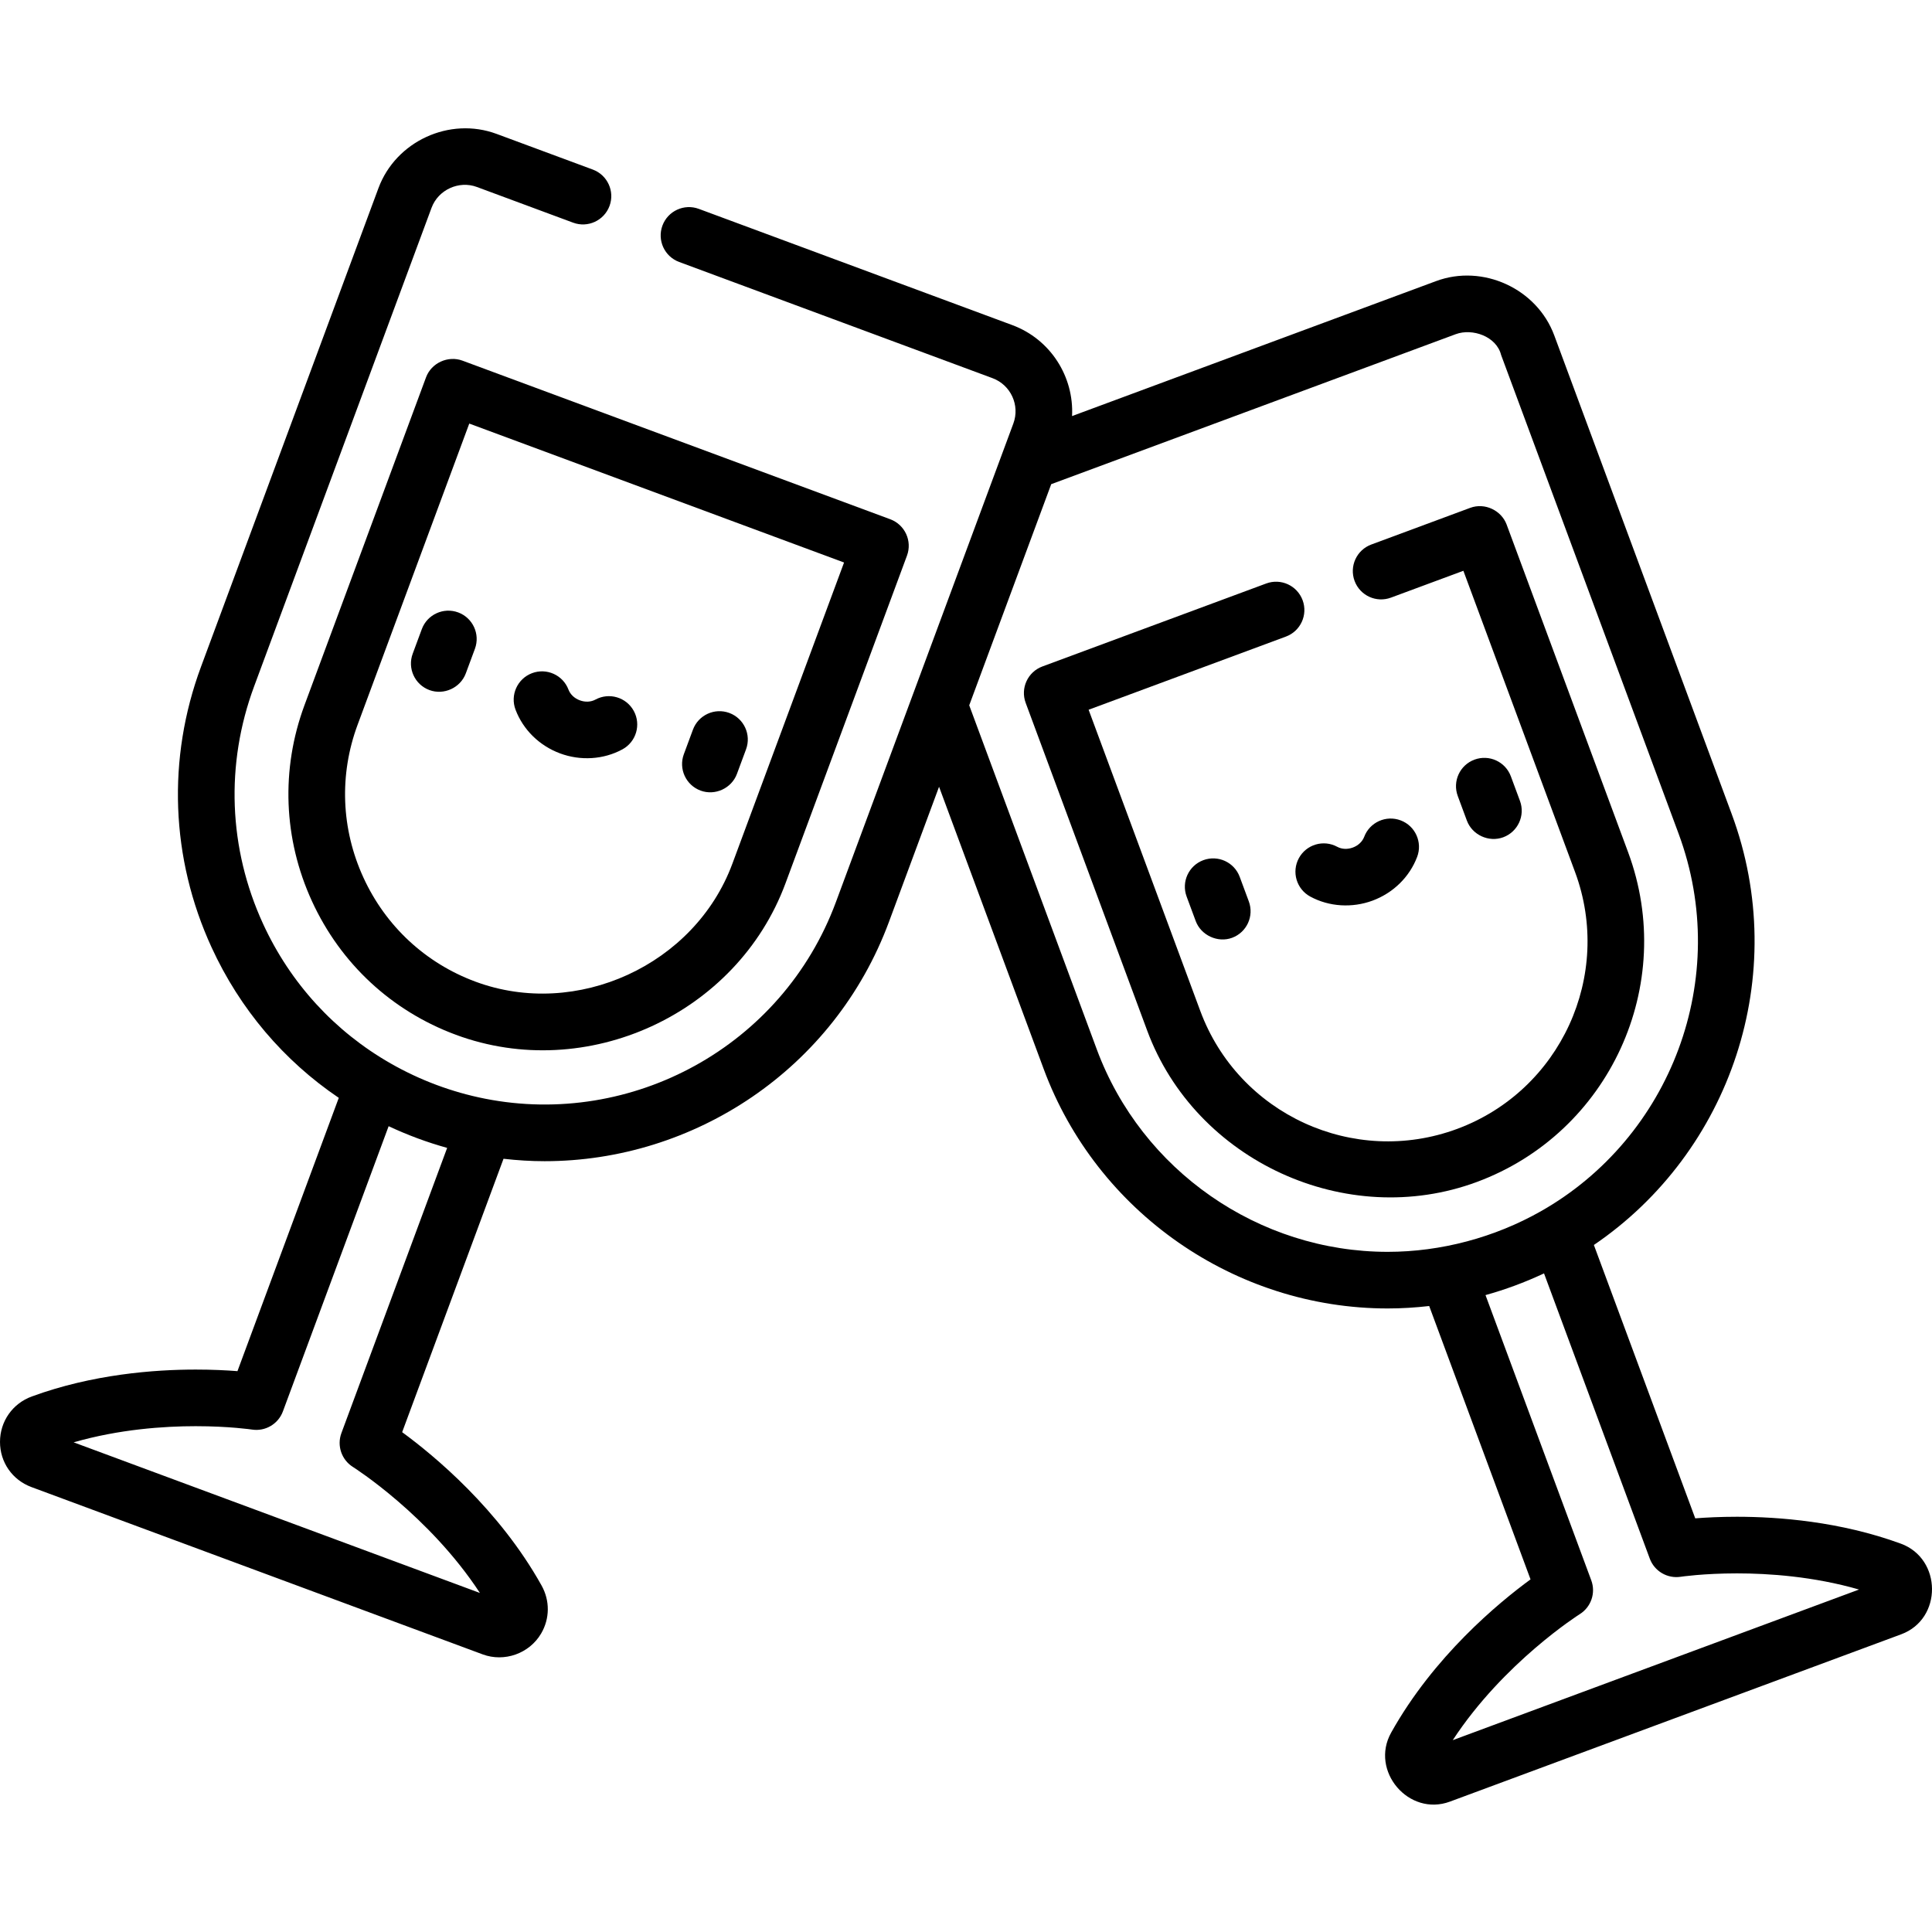
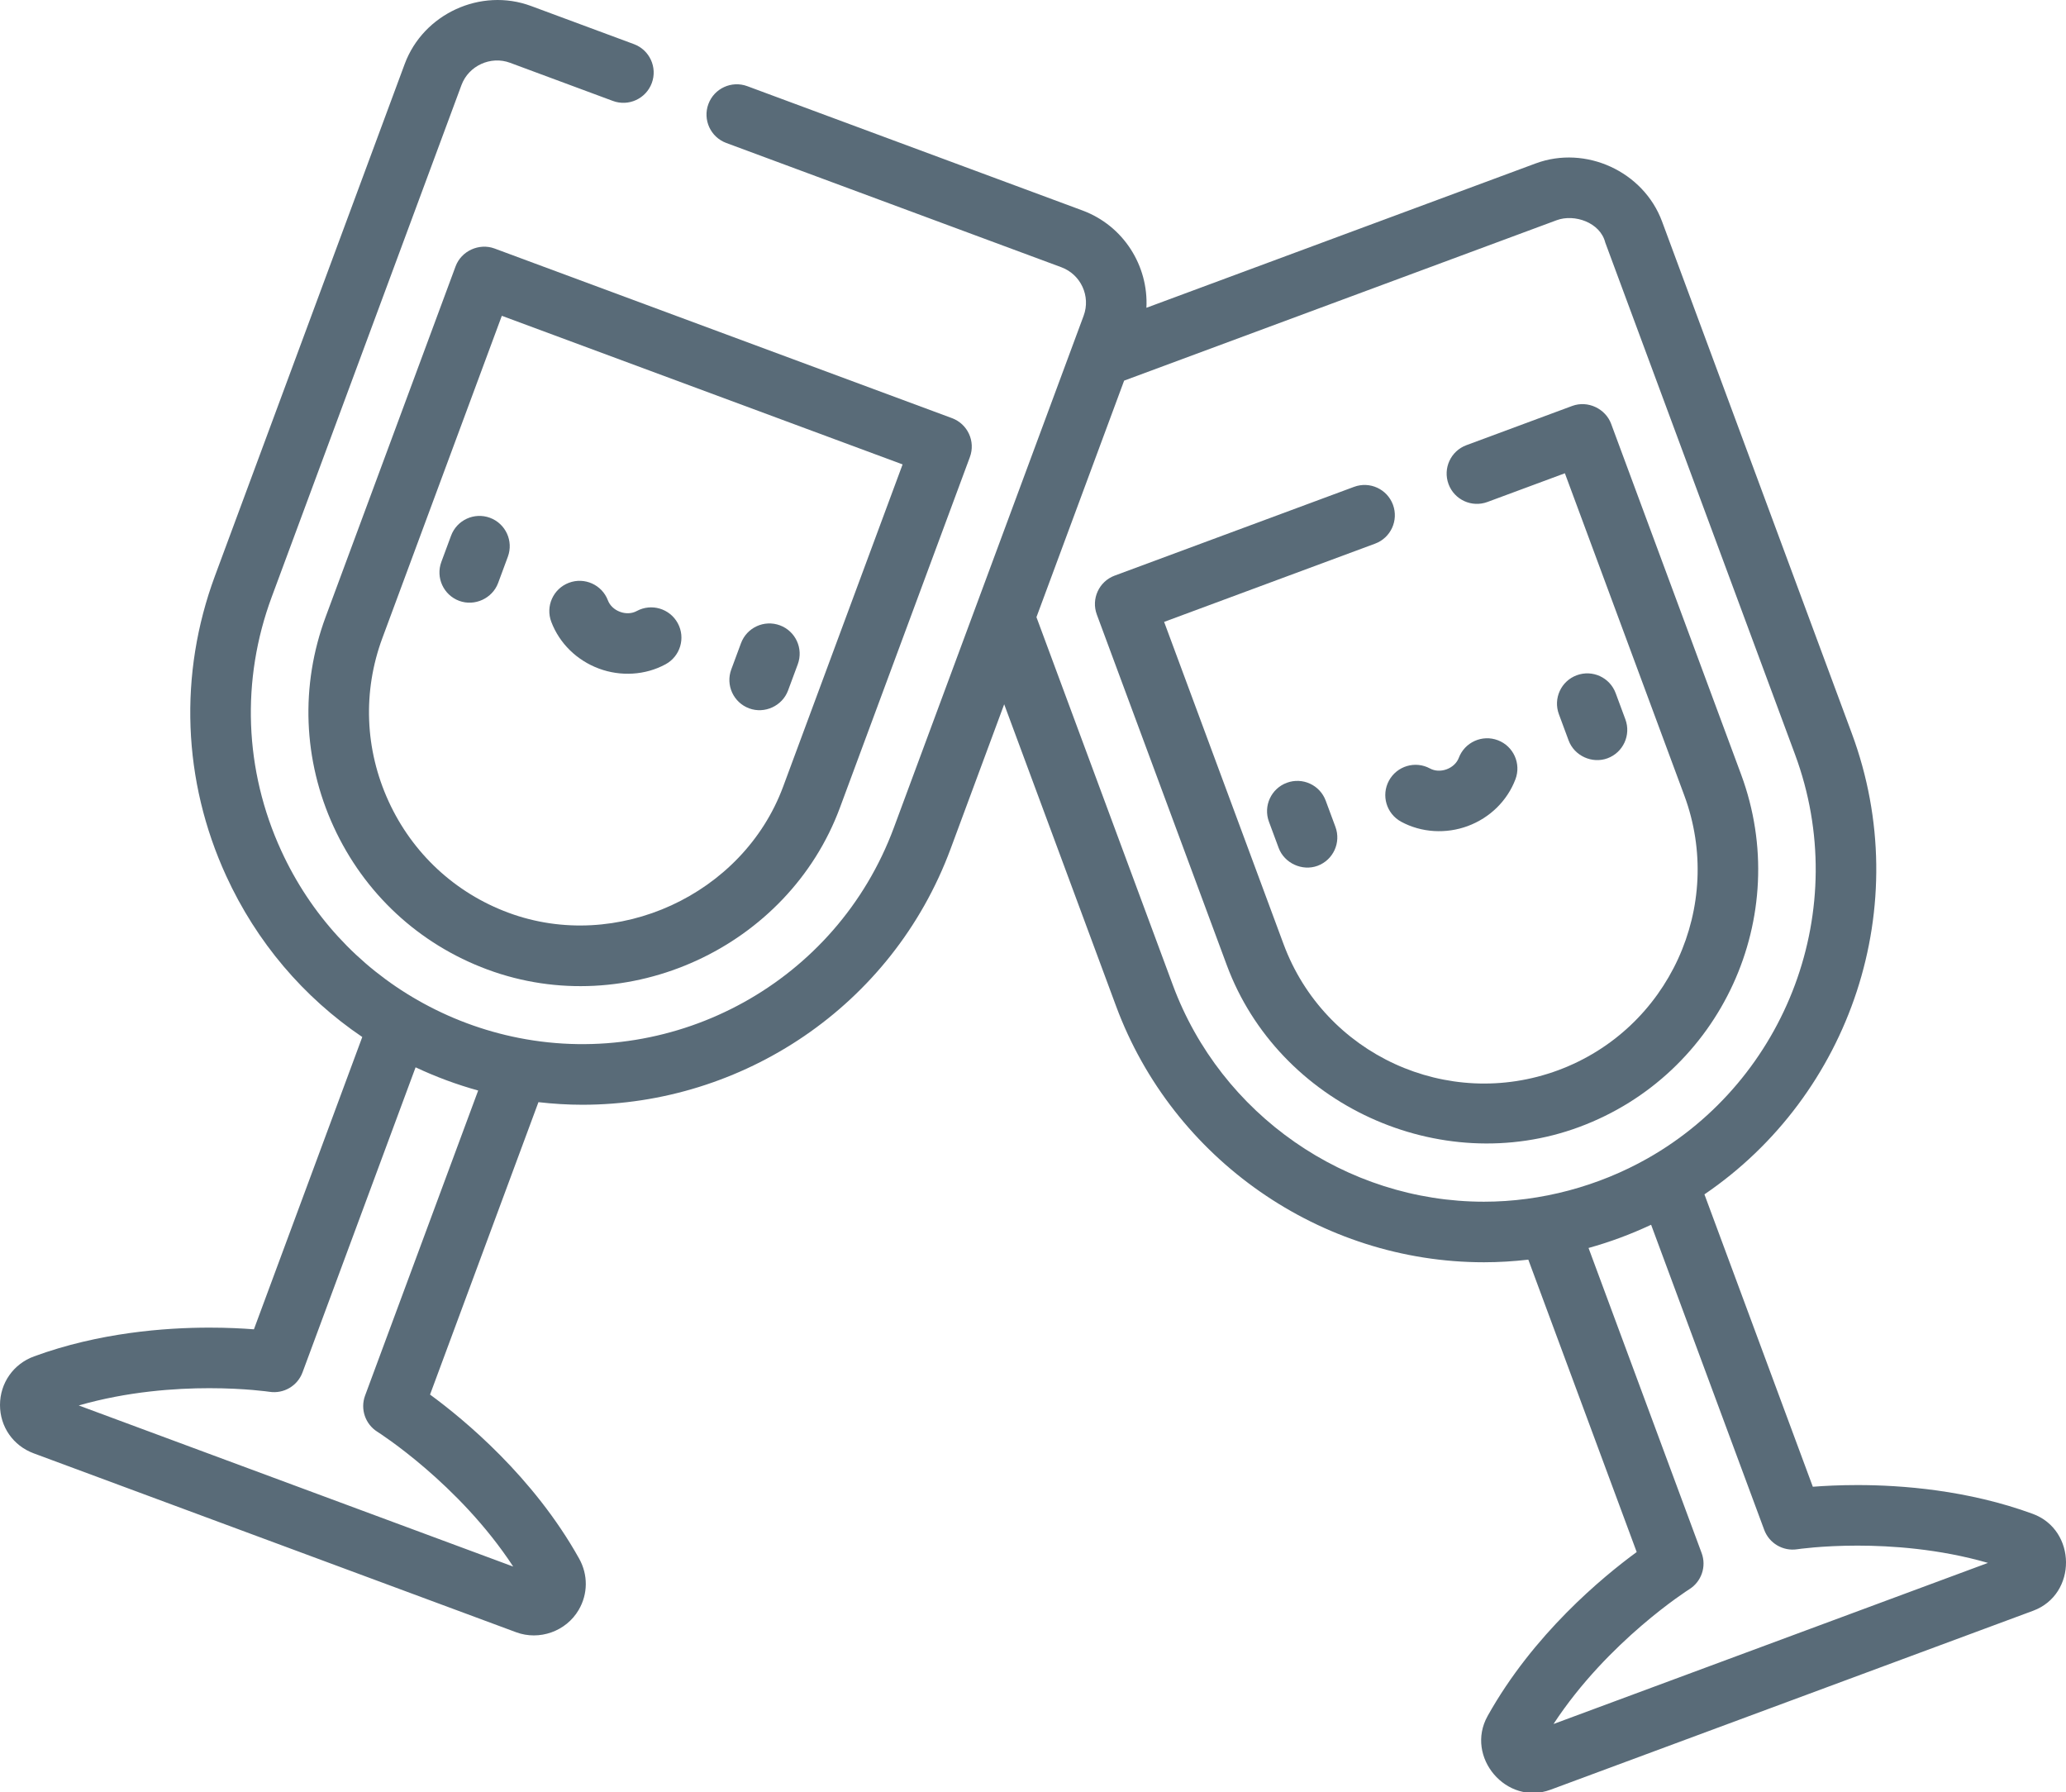
- <svg xmlns="http://www.w3.org/2000/svg" height="512pt" viewBox="0 -34 512.001 512" width="512pt">
-   <path d="m276.242 142.621c-3.883 1.441-5.867 5.758-4.426 9.645 0 0 32.195 86.832 32.207 86.867 12.812 34.559 52.812 52.91 87.359 40.102 35.137-13.027 53.125-52.215 40.098-87.355 0 0-32.207-86.867-32.207-86.871-1.379-3.715-5.746-5.871-9.645-4.426l-26.223 9.723c-3.887 1.441-5.867 5.758-4.426 9.645 1.438 3.887 5.754 5.867 9.641 4.426l19.191-7.113 29.598 79.836c10.152 27.379-3.863 57.918-31.246 68.07-27.383 10.148-57.918-3.867-68.07-31.25l-29.598-79.832 52.285-19.387c3.887-1.441 5.867-5.758 4.426-9.645-1.441-3.883-5.754-5.867-9.641-4.426zm0 0" />
-   <path d="m318.898 193.953c-3.887 1.438-5.867 5.758-4.43 9.641 0 0 2.41 6.496 2.414 6.504 1.402 3.785 5.855 5.828 9.641 4.426 3.887-1.441 5.867-5.758 4.426-9.645l-2.41-6.5c-1.441-3.887-5.758-5.867-9.641-4.426zm0 0" />
-   <path d="m388.734 183.457c1.418 3.824 5.828 5.84 9.645 4.426 3.883-1.441 5.867-5.758 4.426-9.645l-2.41-6.5c-1.441-3.887-5.758-5.867-9.645-4.426-3.887 1.438-5.867 5.758-4.426 9.641 0 0 2.406 6.496 2.41 6.504zm0 0" />
-   <path d="m344.215 193.422c-1.977 3.645-.629 8.199 3.012 10.176 5.047 2.738 11.148 3.062 16.512 1.078 5.484-2.035 9.793-6.254 11.816-11.582 1.473-3.871-.473-8.207-4.348-9.68-3.871-1.473-8.207.477-9.68 4.348-.484 1.277-1.582 2.316-3.008 2.844-1.426.527-2.93.457-4.133-.195-3.641-1.977-8.195-.629-10.172 3.012zm0 0" />
-   <path d="m116.824 61.824c-1.746.797-3.207 2.25-3.922 4.176l-32.207 86.867c-6.301 17-5.598 35.457 1.984 51.973 7.582 16.516 21.117 29.082 38.117 35.383 34.668 12.855 74.508-5.445 87.355-40.098l32.207-86.871c1.441-3.883-.539-8.199-4.426-9.645 0 0-113.359-42.027-113.387-42.039-1.891-.699-3.953-.555-5.723.254zm106.859 53.246s-29.582 79.785-29.602 79.836c-9.957 26.859-41.27 41.184-68.07 31.246-13.238-4.906-23.785-14.699-29.695-27.574s-6.461-27.254-1.551-40.496l29.598-79.832zm0 0" />
-   <path d="m185.652 175.512c3.836 1.426 8.223-.59 9.645-4.426l2.41-6.5c1.441-3.887-.543-8.203-4.426-9.645-3.887-1.438-8.203.543-9.645 4.426l-2.41 6.504c-1.441 3.887.543 8.203 4.426 9.641zm0 0" />
-   <path d="m113.801 148.875c3.836 1.418 8.219-.594 9.645-4.426 0-.004 2.41-6.504 2.41-6.504 1.441-3.887-.543-8.203-4.426-9.645-3.887-1.438-8.203.543-9.645 4.426l-2.41 6.504c-1.441 3.887.539 8.203 4.426 9.645zm0 0" />
-   <path d="m148.441 165.664c5.363 1.988 11.465 1.664 16.508-1.078 3.641-1.977 4.992-6.531 3.016-10.172-1.98-3.641-6.531-4.992-10.176-3.012-1.199.648-2.707.723-4.133.191-1.426-.527-2.52-1.562-3.004-2.84-1.473-3.875-5.809-5.82-9.68-4.348-3.875 1.473-5.82 5.805-4.348 9.676 2.023 5.328 6.328 9.547 11.816 11.582zm0 0" />
-   <path d="m8.332 360.09s119.594 44.34 119.602 44.344c5.691 2.109 12.336-.188 15.469-5.531 2.32-3.949 2.363-8.711.113-12.738-11.297-20.23-28.453-34.41-36.941-40.625l26.863-72.453c3.637.414 7.27.641 10.887.641 39.512 0 76.742-24.273 91.262-63.43l13.273-35.797 27.734 74.805c14.07 37.953 50.711 63.449 91.172 63.449 3.68 0 7.344-.23 10.984-.648l26.859 72.445c-8.492 6.215-25.648 20.395-36.945 40.625-5.668 10.148 4.68 22.312 15.582 18.27 0 0 119.473-44.297 119.602-44.344 10.961-4.066 10.816-20.012-.098-24.016-16.078-5.891-32.492-7.129-43.43-7.129-4.406 0-8.18.195-11.062.418l-26.863-72.445c36.125-24.551 52.371-71.477 36.52-114.223 0 0-46.988-126.734-47.027-126.844-4.598-12.395-18.934-18.961-31.309-14.371l-96.473 35.77c.535-10.359-5.637-20.328-15.859-24.117l-83.051-30.793c-3.883-1.438-8.203.543-9.641 4.426-1.441 3.887.539 8.203 4.426 9.645l83.047 30.793c4.836 1.793 7.312 7.184 5.52 12.02 0 0-26.723 72.074-26.723 72.078l-20.309 54.77c-14.203 38.305-54.102 59.75-92.957 52.082-8.797-1.734-17.262-4.902-25.043-9.352-14.789-8.441-26.566-21.23-33.812-37.016-9.16-19.957-10.004-42.289-2.367-62.883 0 0 46.973-126.695 47.027-126.844 1.773-4.781 7.238-7.293 12.02-5.52l25.5 9.457c3.887 1.441 8.203-.543 9.645-4.426 1.441-3.887-.543-8.203-4.426-9.645 0 0-25.488-9.449-25.5-9.453-12.465-4.621-26.699 1.945-31.309 14.371l-47.027 126.844c-9.027 24.348-8.035 50.758 2.801 74.359 7.52 16.379 19.156 30.035 33.711 39.883l-26.852 72.426c-2.887-.227-6.664-.418-11.066-.418-10.938 0-27.352 1.234-43.43 7.129-5.113 1.871-8.418 6.594-8.43 12.023-.012 5.402 3.262 10.105 8.332 11.988zm400.852-56.625 28.027 75.59c1.234 3.332 4.648 5.336 8.168 4.809.059-.012 6.051-.902 14.941-.902 8.355 0 20.266.797 32.344 4.281l-107.672 39.918c13.492-20.594 33.438-33.25 33.645-33.383 3.023-1.883 4.305-5.633 3.066-8.973l-28.027-75.59c5.242-1.457 10.359-3.348 15.285-5.652.074-.035.152-.066.223-.098zm-23.391-248.906c4.391-1.625 10.781.562 12.02 5.52 0 0 47.031 126.844 47.031 126.844 14.203 38.309-2.074 80.582-36.539 100.098-12.195 6.906-26.395 10.73-40.543 10.73-34.215 0-65.199-21.566-77.102-53.664l-33.805-91.172 21.73-58.605zm-333.934 289.395c8.891 0 14.883.891 14.934.898 3.516.539 6.938-1.469 8.176-4.809l28.023-75.59c2.496 1.172 5.047 2.242 7.633 3.203 2.582.957 5.223 1.809 7.875 2.547l-28.027 75.59c-1.234 3.332.047 7.082 3.059 8.969.219.137 20.164 12.793 33.652 33.391l-107.668-39.918c12.078-3.484 23.988-4.281 32.344-4.281zm0 0" />
+ <svg xmlns="http://www.w3.org/2000/svg" height="444" width="512">
+   <rect id="backgroundrect" width="100%" height="100%" x="0" y="0" fill="none" stroke="none" class="" style="" />
+   <g class="currentLayer" style="">
+     <path d="m276.242,142.619 c-3.883,1.441 -5.867,5.758 -4.426,9.645 c0,0 32.195,86.832 32.207,86.867 c12.812,34.559 52.812,52.91 87.359,40.102 c35.137,-13.027 53.125,-52.215 40.098,-87.355 c0,0 -32.207,-86.867 -32.207,-86.871 c-1.379,-3.715 -5.746,-5.871 -9.645,-4.426 l-26.223,9.723 c-3.887,1.441 -5.867,5.758 -4.426,9.645 c1.438,3.887 5.754,5.867 9.641,4.426 l19.191,-7.113 l29.598,79.836 c10.152,27.379 -3.863,57.918 -31.246,68.07 c-27.383,10.148 -57.918,-3.867 -68.07,-31.25 l-29.598,-79.832 l52.285,-19.387 c3.887,-1.441 5.867,-5.758 4.426,-9.645 c-1.441,-3.883 -5.754,-5.867 -9.641,-4.426 zm0,0 " id="svg_1" class="" fill="#596b78" fill-opacity="1" />
+     <path d="m318.898,193.951 c-3.887,1.438 -5.867,5.758 -4.43,9.641 c0,0 2.41,6.496 2.414,6.504 c1.402,3.785 5.855,5.828 9.641,4.426 c3.887,-1.441 5.867,-5.758 4.426,-9.645 l-2.41,-6.5 c-1.441,-3.887 -5.758,-5.867 -9.641,-4.426 zm0,0 " id="svg_2" class="" fill="#596b78" fill-opacity="1" />
+     <path d="m388.734,183.455 c1.418,3.824 5.828,5.84 9.645,4.426 c3.883,-1.441 5.867,-5.758 4.426,-9.645 l-2.41,-6.5 c-1.441,-3.887 -5.758,-5.867 -9.645,-4.426 c-3.887,1.438 -5.867,5.758 -4.426,9.641 c0,0 2.406,6.496 2.41,6.504 zm0,0 " id="svg_3" class="" fill="#596b78" fill-opacity="1" />
+     <path d="m344.215,193.42 c-1.977,3.645 -0.629,8.199 3.012,10.176 c5.047,2.738 11.148,3.062 16.512,1.078 c5.484,-2.035 9.793,-6.254 11.816,-11.582 c1.473,-3.871 -0.473,-8.207 -4.348,-9.68 c-3.871,-1.473 -8.207,0.477 -9.68,4.348 c-0.484,1.277 -1.582,2.316 -3.008,2.844 c-1.426,0.527 -2.93,0.457 -4.133,-0.195 c-3.641,-1.977 -8.195,-0.629 -10.172,3.012 zm0,0 " id="svg_4" class="" fill="#596b78" fill-opacity="1" />
+     <path d="m116.824,61.822 c-1.746,0.797 -3.207,2.25 -3.922,4.176 l-32.207,86.867 c-6.301,17 -5.598,35.457 1.984,51.973 c7.582,16.516 21.117,29.082 38.117,35.383 c34.668,12.855 74.508,-5.445 87.355,-40.098 l32.207,-86.871 c1.441,-3.883 -0.539,-8.199 -4.426,-9.645 c0,0 -113.359,-42.027 -113.387,-42.039 c-1.891,-0.699 -3.953,-0.555 -5.723,0.254 zm106.859,53.246 s-29.582,79.785 -29.602,79.836 c-9.957,26.859 -41.27,41.184 -68.07,31.246 c-13.238,-4.906 -23.785,-14.699 -29.695,-27.574 s-6.461,-27.254 -1.551,-40.496 l29.598,-79.832 zm0,0 " id="svg_5" class="" fill="#596b78" fill-opacity="1" />
+     <path d="m185.652,175.51 c3.836,1.426 8.223,-0.59 9.645,-4.426 l2.41,-6.5 c1.441,-3.887 -0.543,-8.203 -4.426,-9.645 c-3.887,-1.438 -8.203,0.543 -9.645,4.426 l-2.41,6.504 c-1.441,3.887 0.543,8.203 4.426,9.641 zm0,0 " id="svg_6" class="" fill="#596b78" fill-opacity="1" />
+     <path d="m113.801,148.873 c3.836,1.418 8.219,-0.594 9.645,-4.426 c0,-0.004 2.41,-6.504 2.41,-6.504 c1.441,-3.887 -0.543,-8.203 -4.426,-9.645 c-3.887,-1.438 -8.203,0.543 -9.645,4.426 l-2.41,6.504 c-1.441,3.887 0.539,8.203 4.426,9.645 zm0,0 " id="svg_7" class="" fill="#596b78" fill-opacity="1" />
+     <path d="m148.441,165.662 c5.363,1.988 11.465,1.664 16.508,-1.078 c3.641,-1.977 4.992,-6.531 3.016,-10.172 c-1.98,-3.641 -6.531,-4.992 -10.176,-3.012 c-1.199,0.648 -2.707,0.723 -4.133,0.191 c-1.426,-0.527 -2.52,-1.562 -3.004,-2.84 c-1.473,-3.875 -5.809,-5.82 -9.68,-4.348 c-3.875,1.473 -5.82,5.805 -4.348,9.676 c2.023,5.328 6.328,9.547 11.816,11.582 zm0,0 " id="svg_8" class="" fill="#596b78" fill-opacity="1" />
+     <path d="m8.332,360.088 s119.594,44.34 119.602,44.344 c5.691,2.109 12.336,-0.188 15.469,-5.531 c2.32,-3.949 2.363,-8.711 0.113,-12.738 c-11.297,-20.23 -28.453,-34.41 -36.941,-40.625 l26.863,-72.453 c3.637,0.414 7.27,0.641 10.887,0.641 c39.512,0 76.742,-24.273 91.262,-63.43 l13.273,-35.797 l27.734,74.805 c14.07,37.953 50.711,63.449 91.172,63.449 c3.68,0 7.344,-0.23 10.984,-0.648 l26.859,72.445 c-8.492,6.215 -25.648,20.395 -36.945,40.625 c-5.668,10.148 4.68,22.312 15.582,18.27 c0,0 119.473,-44.297 119.602,-44.344 c10.961,-4.066 10.816,-20.012 -0.098,-24.016 c-16.078,-5.891 -32.492,-7.129 -43.43,-7.129 c-4.406,0 -8.18,0.195 -11.062,0.418 l-26.863,-72.445 c36.125,-24.551 52.371,-71.477 36.52,-114.223 c0,0 -46.988,-126.734 -47.027,-126.844 c-4.598,-12.395 -18.934,-18.961 -31.309,-14.371 l-96.473,35.77 c0.535,-10.359 -5.637,-20.328 -15.859,-24.117 l-83.051,-30.793 c-3.883,-1.438 -8.203,0.543 -9.641,4.426 c-1.441,3.887 0.539,8.203 4.426,9.645 l83.047,30.793 c4.836,1.793 7.312,7.184 5.52,12.02 c0,0 -26.723,72.074 -26.723,72.078 l-20.309,54.77 c-14.203,38.305 -54.102,59.75 -92.957,52.082 c-8.797,-1.734 -17.262,-4.902 -25.043,-9.352 c-14.789,-8.441 -26.566,-21.23 -33.812,-37.016 c-9.16,-19.957 -10.004,-42.289 -2.367,-62.883 c0,0 46.973,-126.695 47.027,-126.844 c1.773,-4.781 7.238,-7.293 12.02,-5.52 l25.5,9.457 c3.887,1.441 8.203,-0.543 9.645,-4.426 c1.441,-3.887 -0.543,-8.203 -4.426,-9.645 c0,0 -25.488,-9.449 -25.5,-9.453 c-12.465,-4.621 -26.699,1.945 -31.309,14.371 l-47.027,126.844 c-9.027,24.348 -8.035,50.758 2.801,74.359 c7.52,16.379 19.156,30.035 33.711,39.883 l-26.852,72.426 c-2.887,-0.227 -6.664,-0.418 -11.066,-0.418 c-10.938,0 -27.352,1.234 -43.43,7.129 c-5.113,1.871 -8.418,6.594 -8.43,12.023 c-0.012,5.402 3.262,10.105 8.332,11.988 zm400.852,-56.625 l28.027,75.59 c1.234,3.332 4.648,5.336 8.168,4.809 c0.059,-0.012 6.051,-0.902 14.941,-0.902 c8.355,0 20.266,0.797 32.344,4.281 l-107.672,39.918 c13.492,-20.594 33.438,-33.25 33.645,-33.383 c3.023,-1.883 4.305,-5.633 3.066,-8.973 l-28.027,-75.59 c5.242,-1.457 10.359,-3.348 15.285,-5.652 c0.074,-0.035 0.152,-0.066 0.223,-0.098 zm-23.391,-248.906 c4.391,-1.625 10.781,0.562 12.02,5.52 c0,0 47.031,126.844 47.031,126.844 c14.203,38.309 -2.074,80.582 -36.539,100.098 c-12.195,6.906 -26.395,10.73 -40.543,10.73 c-34.215,0 -65.199,-21.566 -77.102,-53.664 l-33.805,-91.172 l21.73,-58.605 zm-333.934,289.395 c8.891,0 14.883,0.891 14.934,0.898 c3.516,0.539 6.938,-1.469 8.176,-4.809 l28.023,-75.59 c2.496,1.172 5.047,2.242 7.633,3.203 c2.582,0.957 5.223,1.809 7.875,2.547 l-28.027,75.59 c-1.234,3.332 0.047,7.082 3.059,8.969 c0.219,0.137 20.164,12.793 33.652,33.391 l-107.668,-39.918 c12.078,-3.484 23.988,-4.281 32.344,-4.281 zm0,0 " id="svg_9" class="" fill="#596b78" fill-opacity="1" />
+   </g>
</svg>
